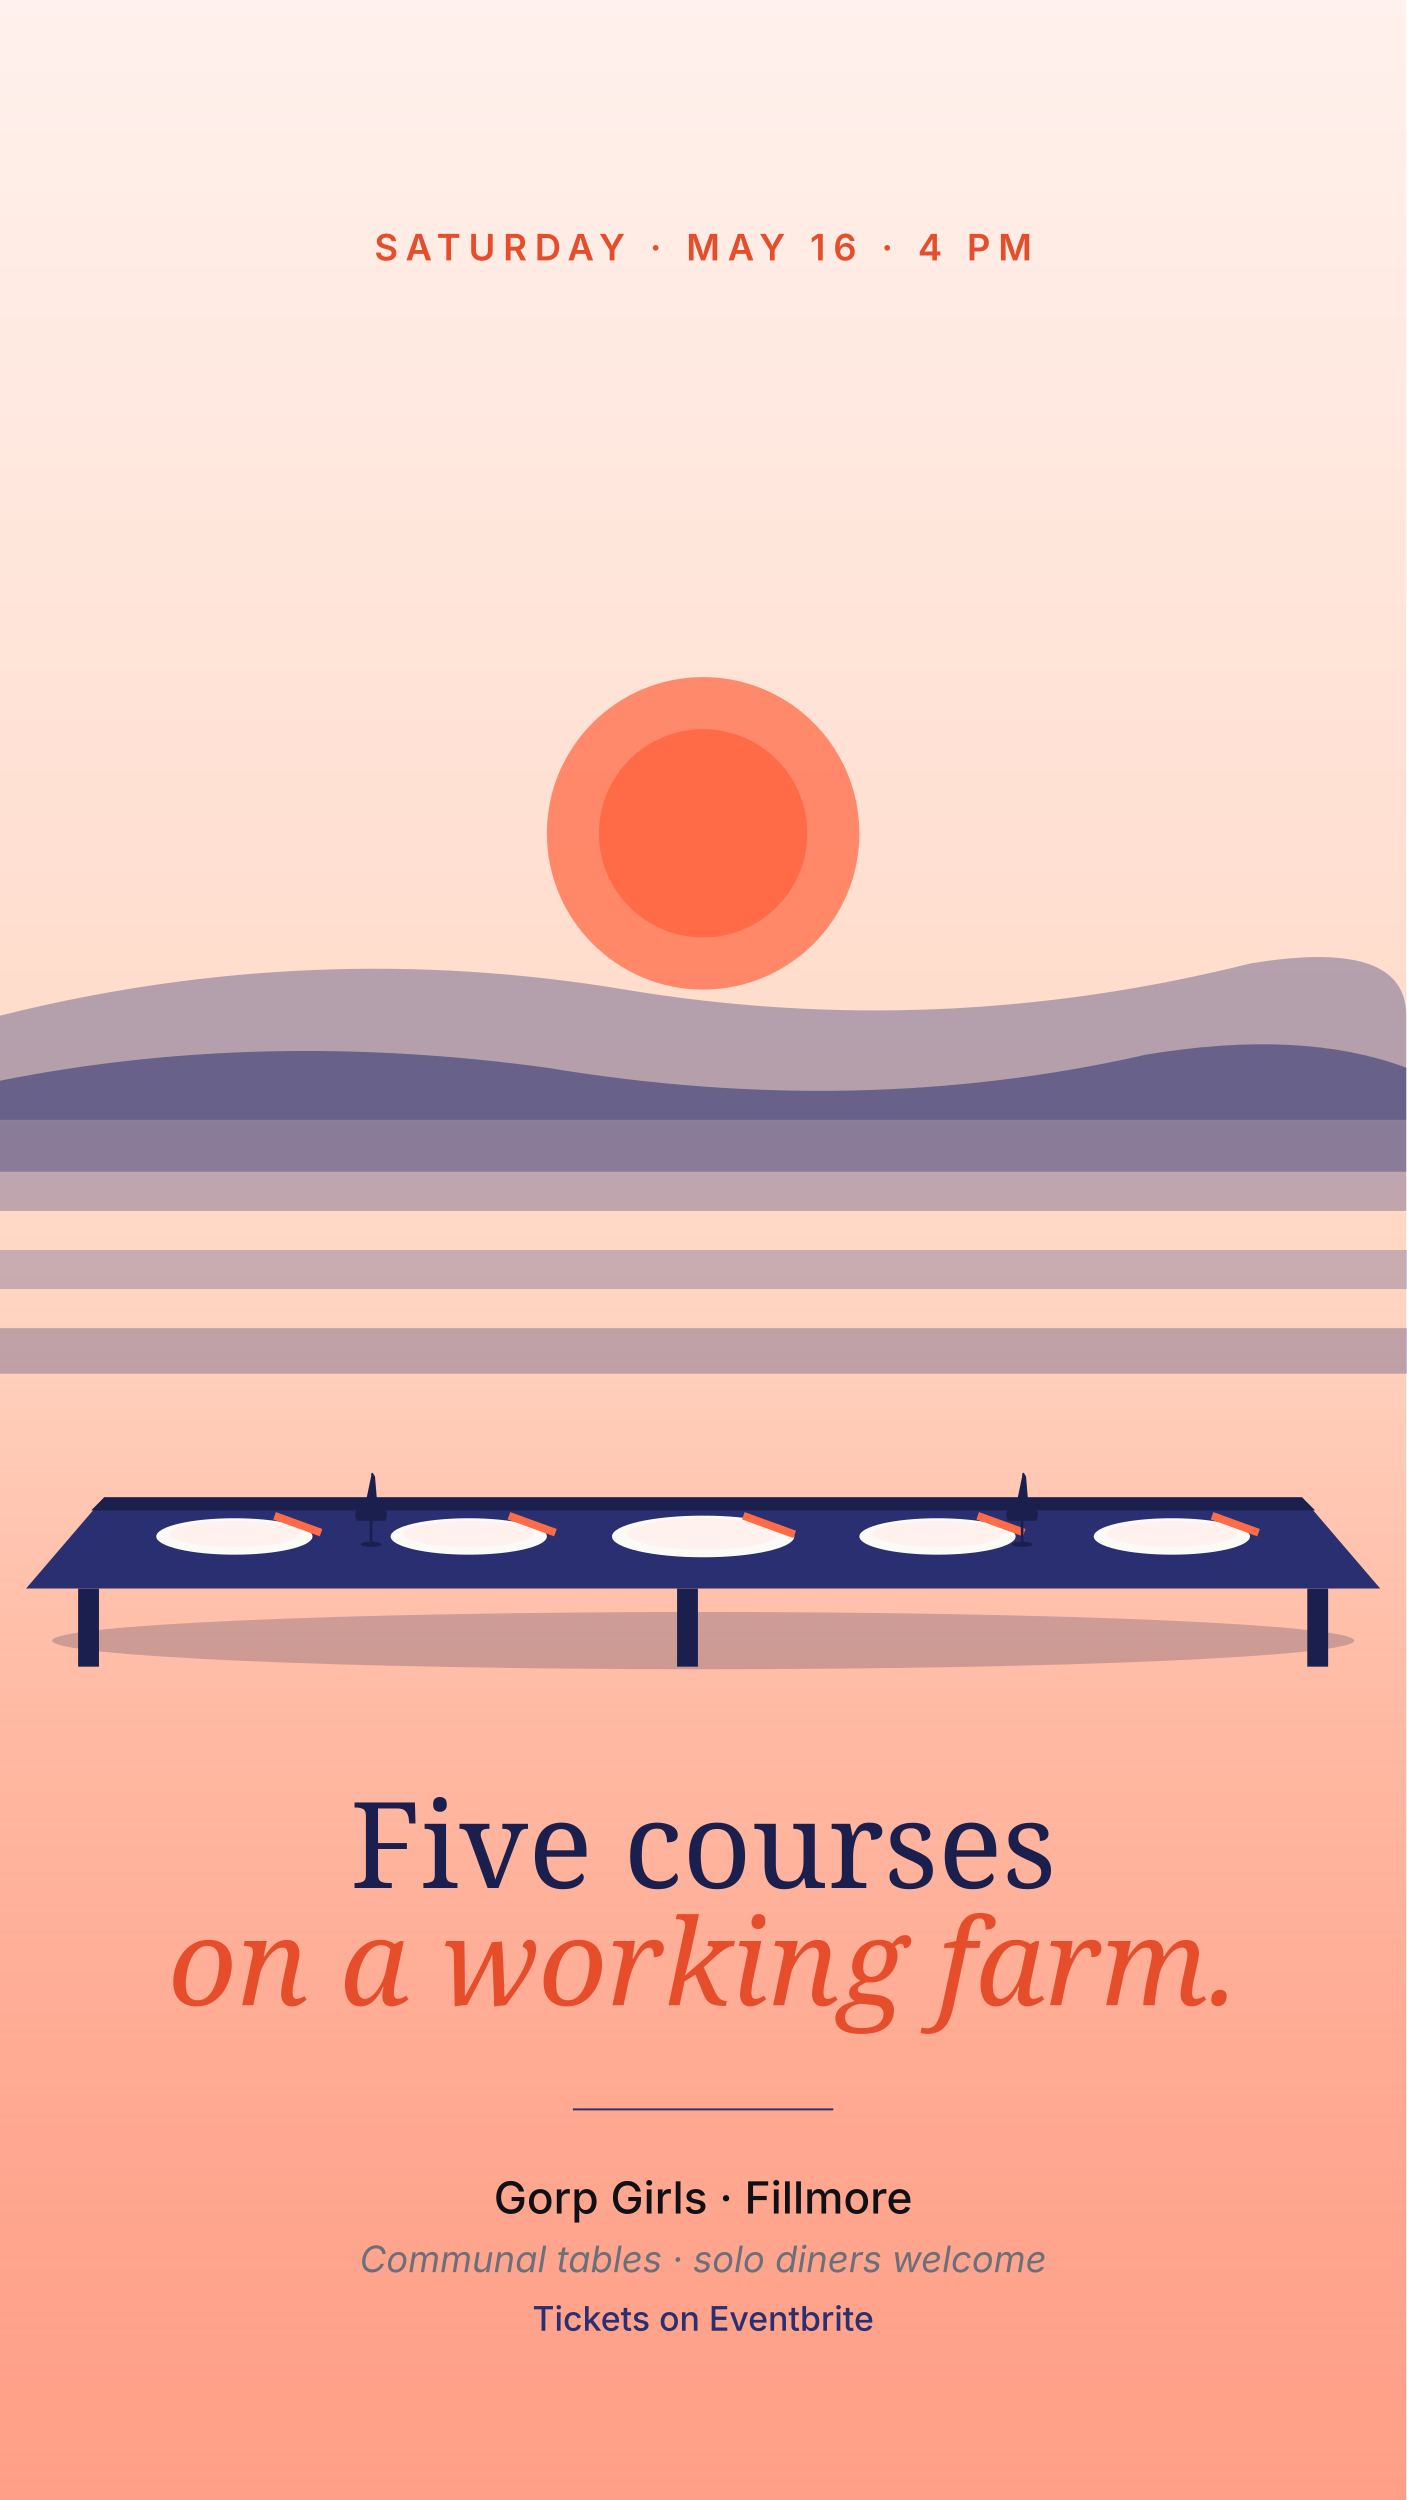
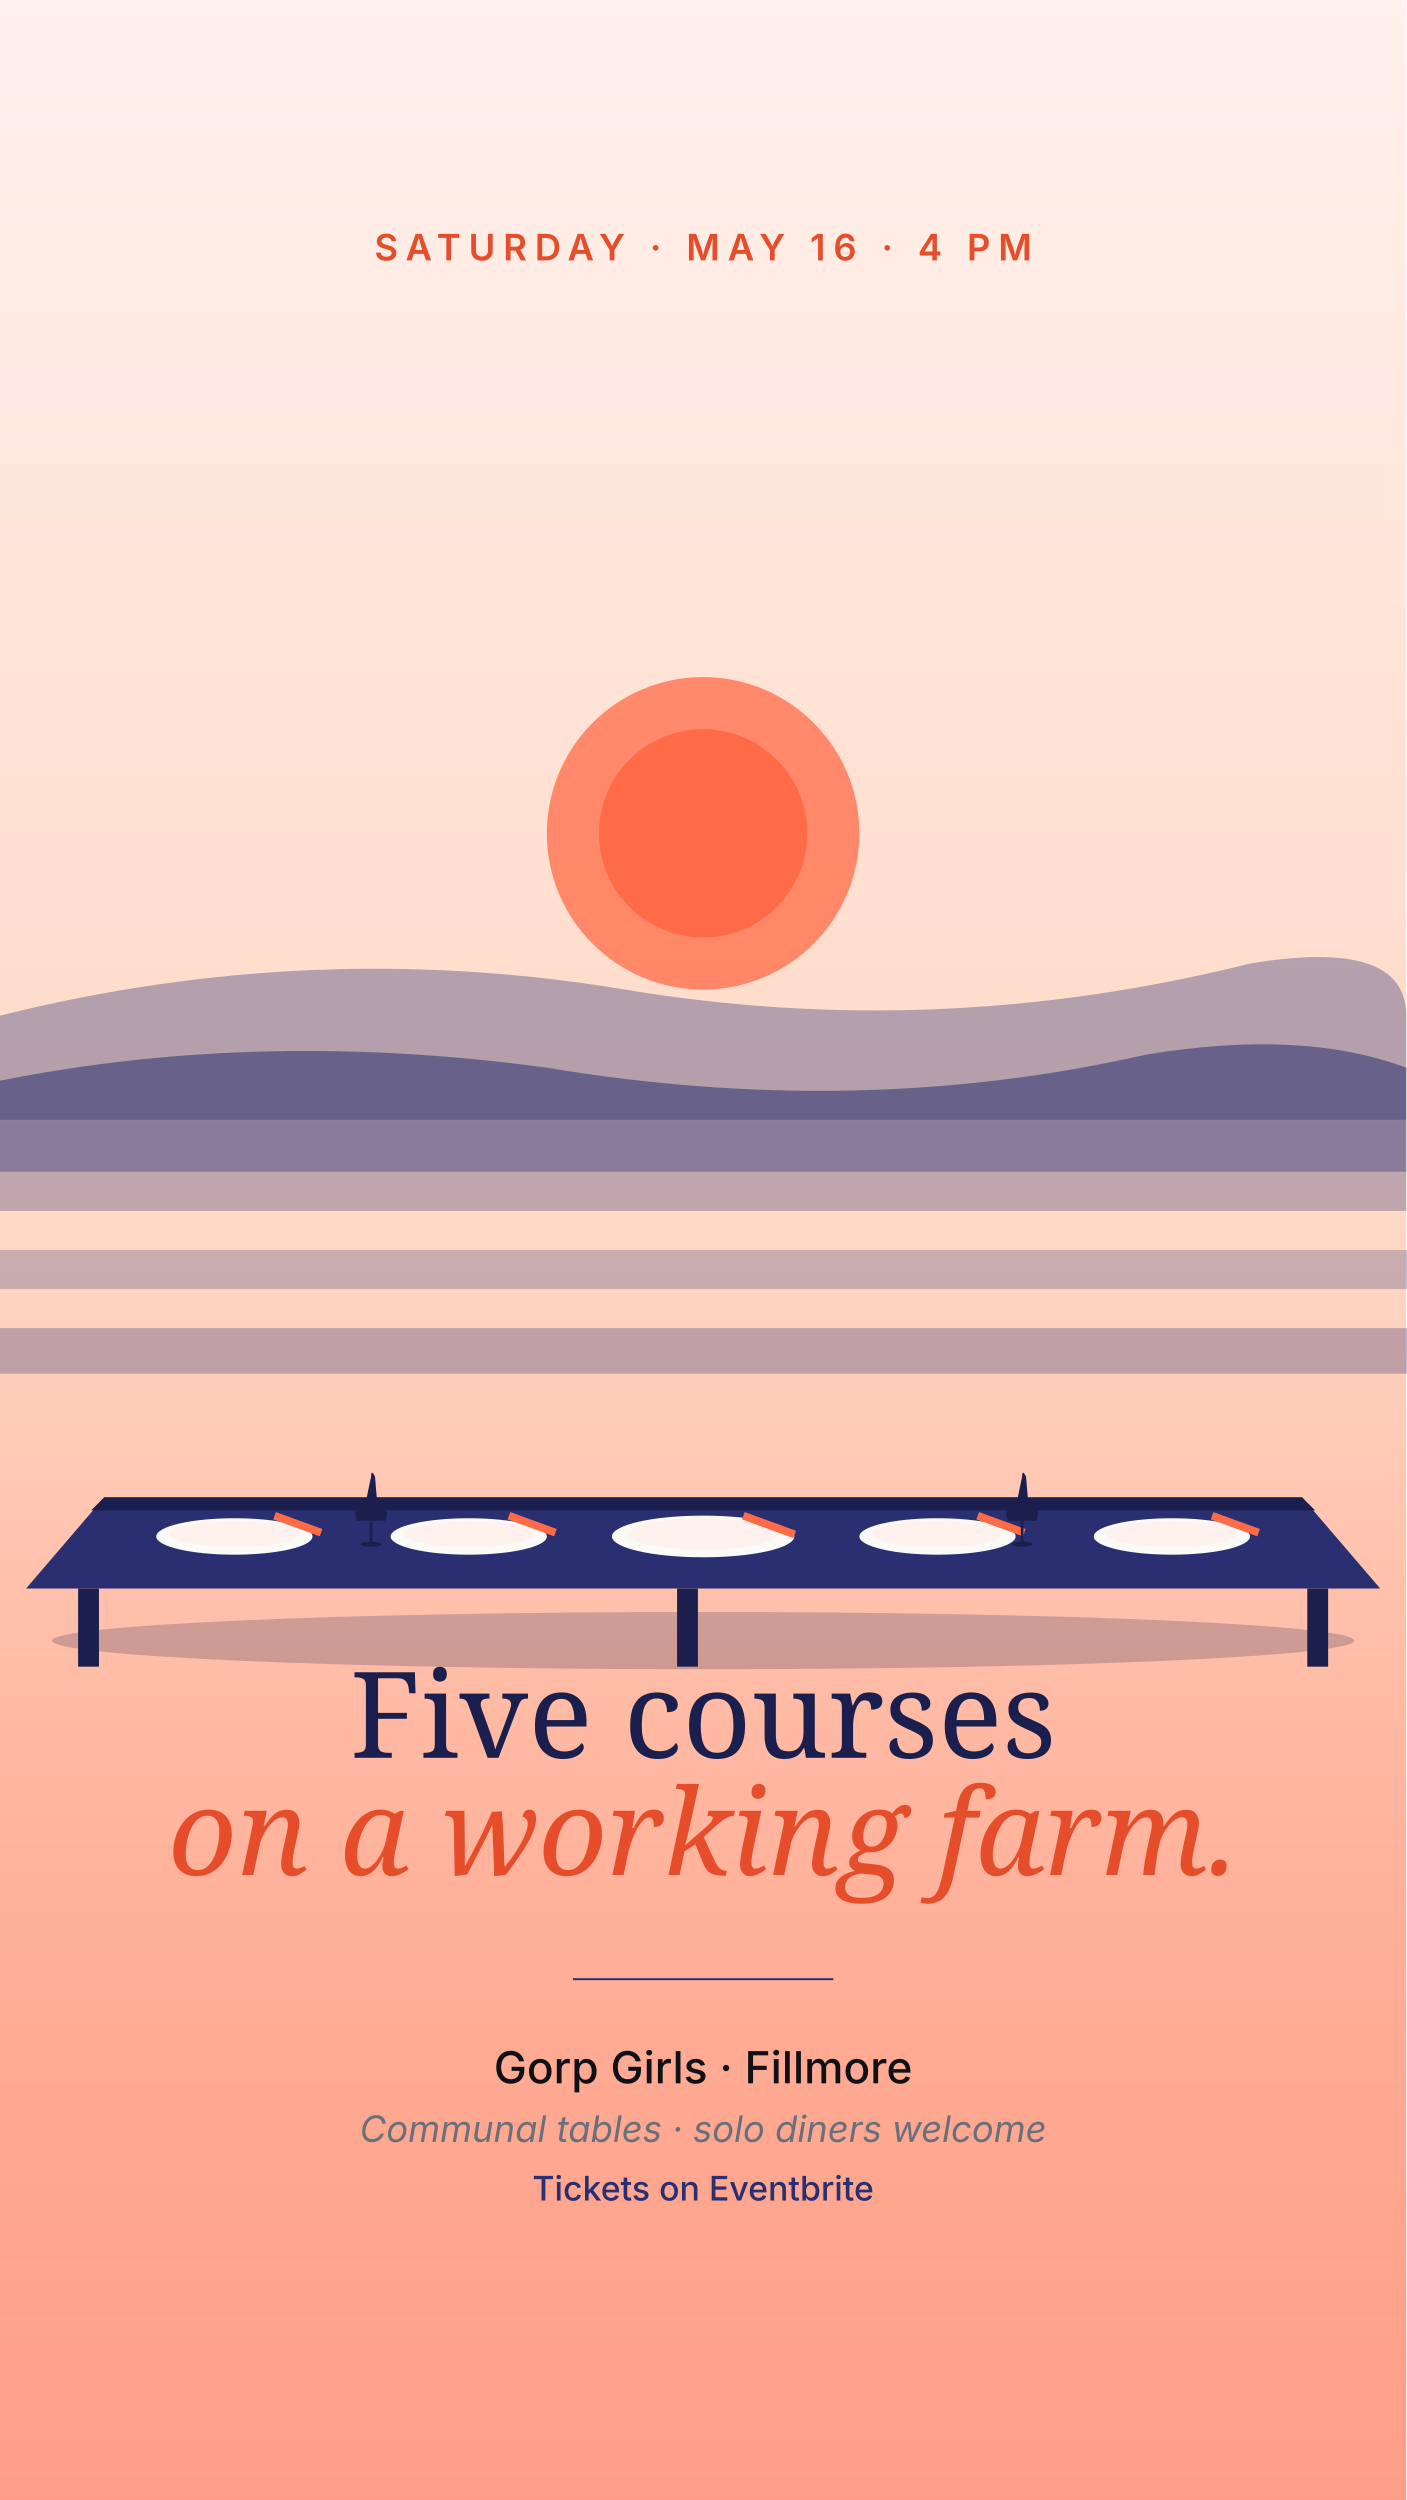
<svg xmlns="http://www.w3.org/2000/svg" viewBox="0 0 1080 1920" width="1080" height="1920">
  <defs>
    <linearGradient id="s6-sky" x1="0%" y1="0%" x2="0%" y2="100%">
      <stop offset="0%" stop-color="#FFF1ED" />
      <stop offset="50%" stop-color="#FFD8C5" />
      <stop offset="100%" stop-color="#FF6B47" stop-opacity="0.65" />
    </linearGradient>
  </defs>
  <rect width="1080" height="1920" fill="url(#s6-sky)" />
  <circle cx="540" cy="640" r="120" fill="#FF6B47" opacity="0.75" />
  <circle cx="540" cy="640" r="80" fill="#FF6B47" />
  <path d="M 0,780 Q 240,720 480,760 Q 720,800 960,740 Q 1080,720 1080,780 L 1080,860 L 0,860 Z" fill="#292f71" opacity="0.35" />
  <path d="M 0,830 Q 200,790 420,820 Q 660,860 880,810 Q 1000,790 1080,820 L 1080,900 L 0,900 Z" fill="#292f71" opacity="0.55" />
  <g fill="#292f71" opacity="0.3">
    <path d="M 0,900 L 1080,900 L 1080,930 L 0,930 Z" />
    <path d="M -40,960 L 1120,960 L 1120,990 L -40,990 Z" opacity="0.85" />
    <path d="M -80,1020 L 1160,1020 L 1160,1055 L -80,1055 Z" />
  </g>
  <g transform="translate(540, 1180)">
    <ellipse cx="0" cy="80" rx="500" ry="22" fill="#1a1f4d" opacity="0.22" />
    <path d="M -460,-30 L 460,-30 L 520,40 L -520,40 Z" fill="#292f71" />
    <path d="M -460,-30 L 460,-30 L 470,-20 L -470,-20 Z" fill="#1a1f4d" />
    <rect x="-480" y="40" width="16" height="60" fill="#1a1f4d" />
    <rect x="464" y="40" width="16" height="60" fill="#1a1f4d" />
    <rect x="-20" y="40" width="16" height="60" fill="#1a1f4d" />
    <g>
      <ellipse cx="-360" cy="0" rx="60" ry="14" fill="#FAFAF7" />
      <ellipse cx="-360" cy="-2" rx="50" ry="10" fill="#FFF1ED" />
      <rect x="-330" y="-12" width="38" height="6" fill="#FF6B47" transform="rotate(20 -310 -10)" />
      <ellipse cx="-180" cy="0" rx="60" ry="14" fill="#FAFAF7" />
      <ellipse cx="-180" cy="-2" rx="50" ry="10" fill="#FFF1ED" />
      <rect x="-150" y="-12" width="38" height="6" fill="#FF6B47" transform="rotate(20 -130 -10)" />
      <ellipse cx="0" cy="0" rx="70" ry="16" fill="#FAFAF7" />
      <ellipse cx="0" cy="-2" rx="58" ry="12" fill="#FFF1ED" />
      <rect x="30" y="-12" width="42" height="6" fill="#FF6B47" transform="rotate(20 50 -10)" />
      <ellipse cx="180" cy="0" rx="60" ry="14" fill="#FAFAF7" />
      <ellipse cx="180" cy="-2" rx="50" ry="10" fill="#FFF1ED" />
      <rect x="210" y="-12" width="38" height="6" fill="#FF6B47" transform="rotate(20 230 -10)" />
      <ellipse cx="360" cy="0" rx="60" ry="14" fill="#FAFAF7" />
      <ellipse cx="360" cy="-2" rx="50" ry="10" fill="#FFF1ED" />
      <rect x="390" y="-12" width="38" height="6" fill="#FF6B47" transform="rotate(20 410 -10)" />
    </g>
    <g fill="#1a1f4d">
      <path d="M -260,-22 L -250,-22 L -252,-46 Q -255,-52 -255,-46 Z" />
      <path d="M -260,-22 Q -270,-22 -266,-12 L -244,-12 Q -240,-22 -250,-22 Z" />
      <line x1="-255" y1="-12" x2="-255" y2="6" stroke="#1a1f4d" stroke-width="2" />
      <ellipse cx="-255" cy="6" rx="8" ry="2" fill="#1a1f4d" />
      <path d="M 240,-22 L 250,-22 L 248,-46 Q 245,-52 245,-46 Z" />
      <path d="M 240,-22 Q 230,-22 234,-12 L 256,-12 Q 260,-22 250,-22 Z" />
      <line x1="245" y1="-12" x2="245" y2="6" stroke="#1a1f4d" stroke-width="2" />
      <ellipse cx="245" cy="6" rx="8" ry="2" fill="#1a1f4d" />
    </g>
  </g>
  <text x="540" y="200" font-family="Inter, sans-serif" font-size="28" font-weight="600" text-anchor="middle" fill="#E54D2B" letter-spacing="6">SATURDAY · MAY 16 · 4 PM</text>
-   <text x="540" y="1450" font-family="Instrument Serif, Georgia, serif" font-size="92" text-anchor="middle" fill="#1a1f4d">Five courses</text>
-   <text x="540" y="1540" font-family="Instrument Serif, Georgia, serif" font-style="italic" font-size="92" text-anchor="middle" fill="#E54D2B">on a working farm.</text>
-   <line x1="440" y1="1620" x2="640" y2="1620" stroke="#292f71" stroke-width="1.5" />
-   <text x="540" y="1700" font-family="Inter, sans-serif" font-size="34" font-weight="500" text-anchor="middle" fill="#0F1117">Gorp Girls · Fillmore</text>
-   <text x="540" y="1745" font-family="Inter, sans-serif" font-size="28" font-style="italic" text-anchor="middle" fill="#6B6F7A">Communal tables · solo diners welcome</text>
-   <text x="540" y="1790" font-family="Inter, sans-serif" font-size="26" font-weight="500" text-anchor="middle" fill="#292f71">Tickets on Eventbrite</text>
+   <text x="540" y="1350" font-family="Instrument Serif, Georgia, serif" font-size="92" text-anchor="middle" fill="#1a1f4d">Five courses</text>
+   <text x="540" y="1440" font-family="Instrument Serif, Georgia, serif" font-style="italic" font-size="92" text-anchor="middle" fill="#E54D2B">on a working farm.</text>
+   <line x1="440" y1="1520" x2="640" y2="1520" stroke="#292f71" stroke-width="1.5" />
+   <text x="540" y="1600" font-family="Inter, sans-serif" font-size="34" font-weight="500" text-anchor="middle" fill="#0F1117">Gorp Girls · Fillmore</text>
+   <text x="540" y="1645" font-family="Inter, sans-serif" font-size="28" font-style="italic" text-anchor="middle" fill="#6B6F7A">Communal tables · solo diners welcome</text>
+   <text x="540" y="1690" font-family="Inter, sans-serif" font-size="26" font-weight="500" text-anchor="middle" fill="#292f71">Tickets on Eventbrite</text>
</svg>
